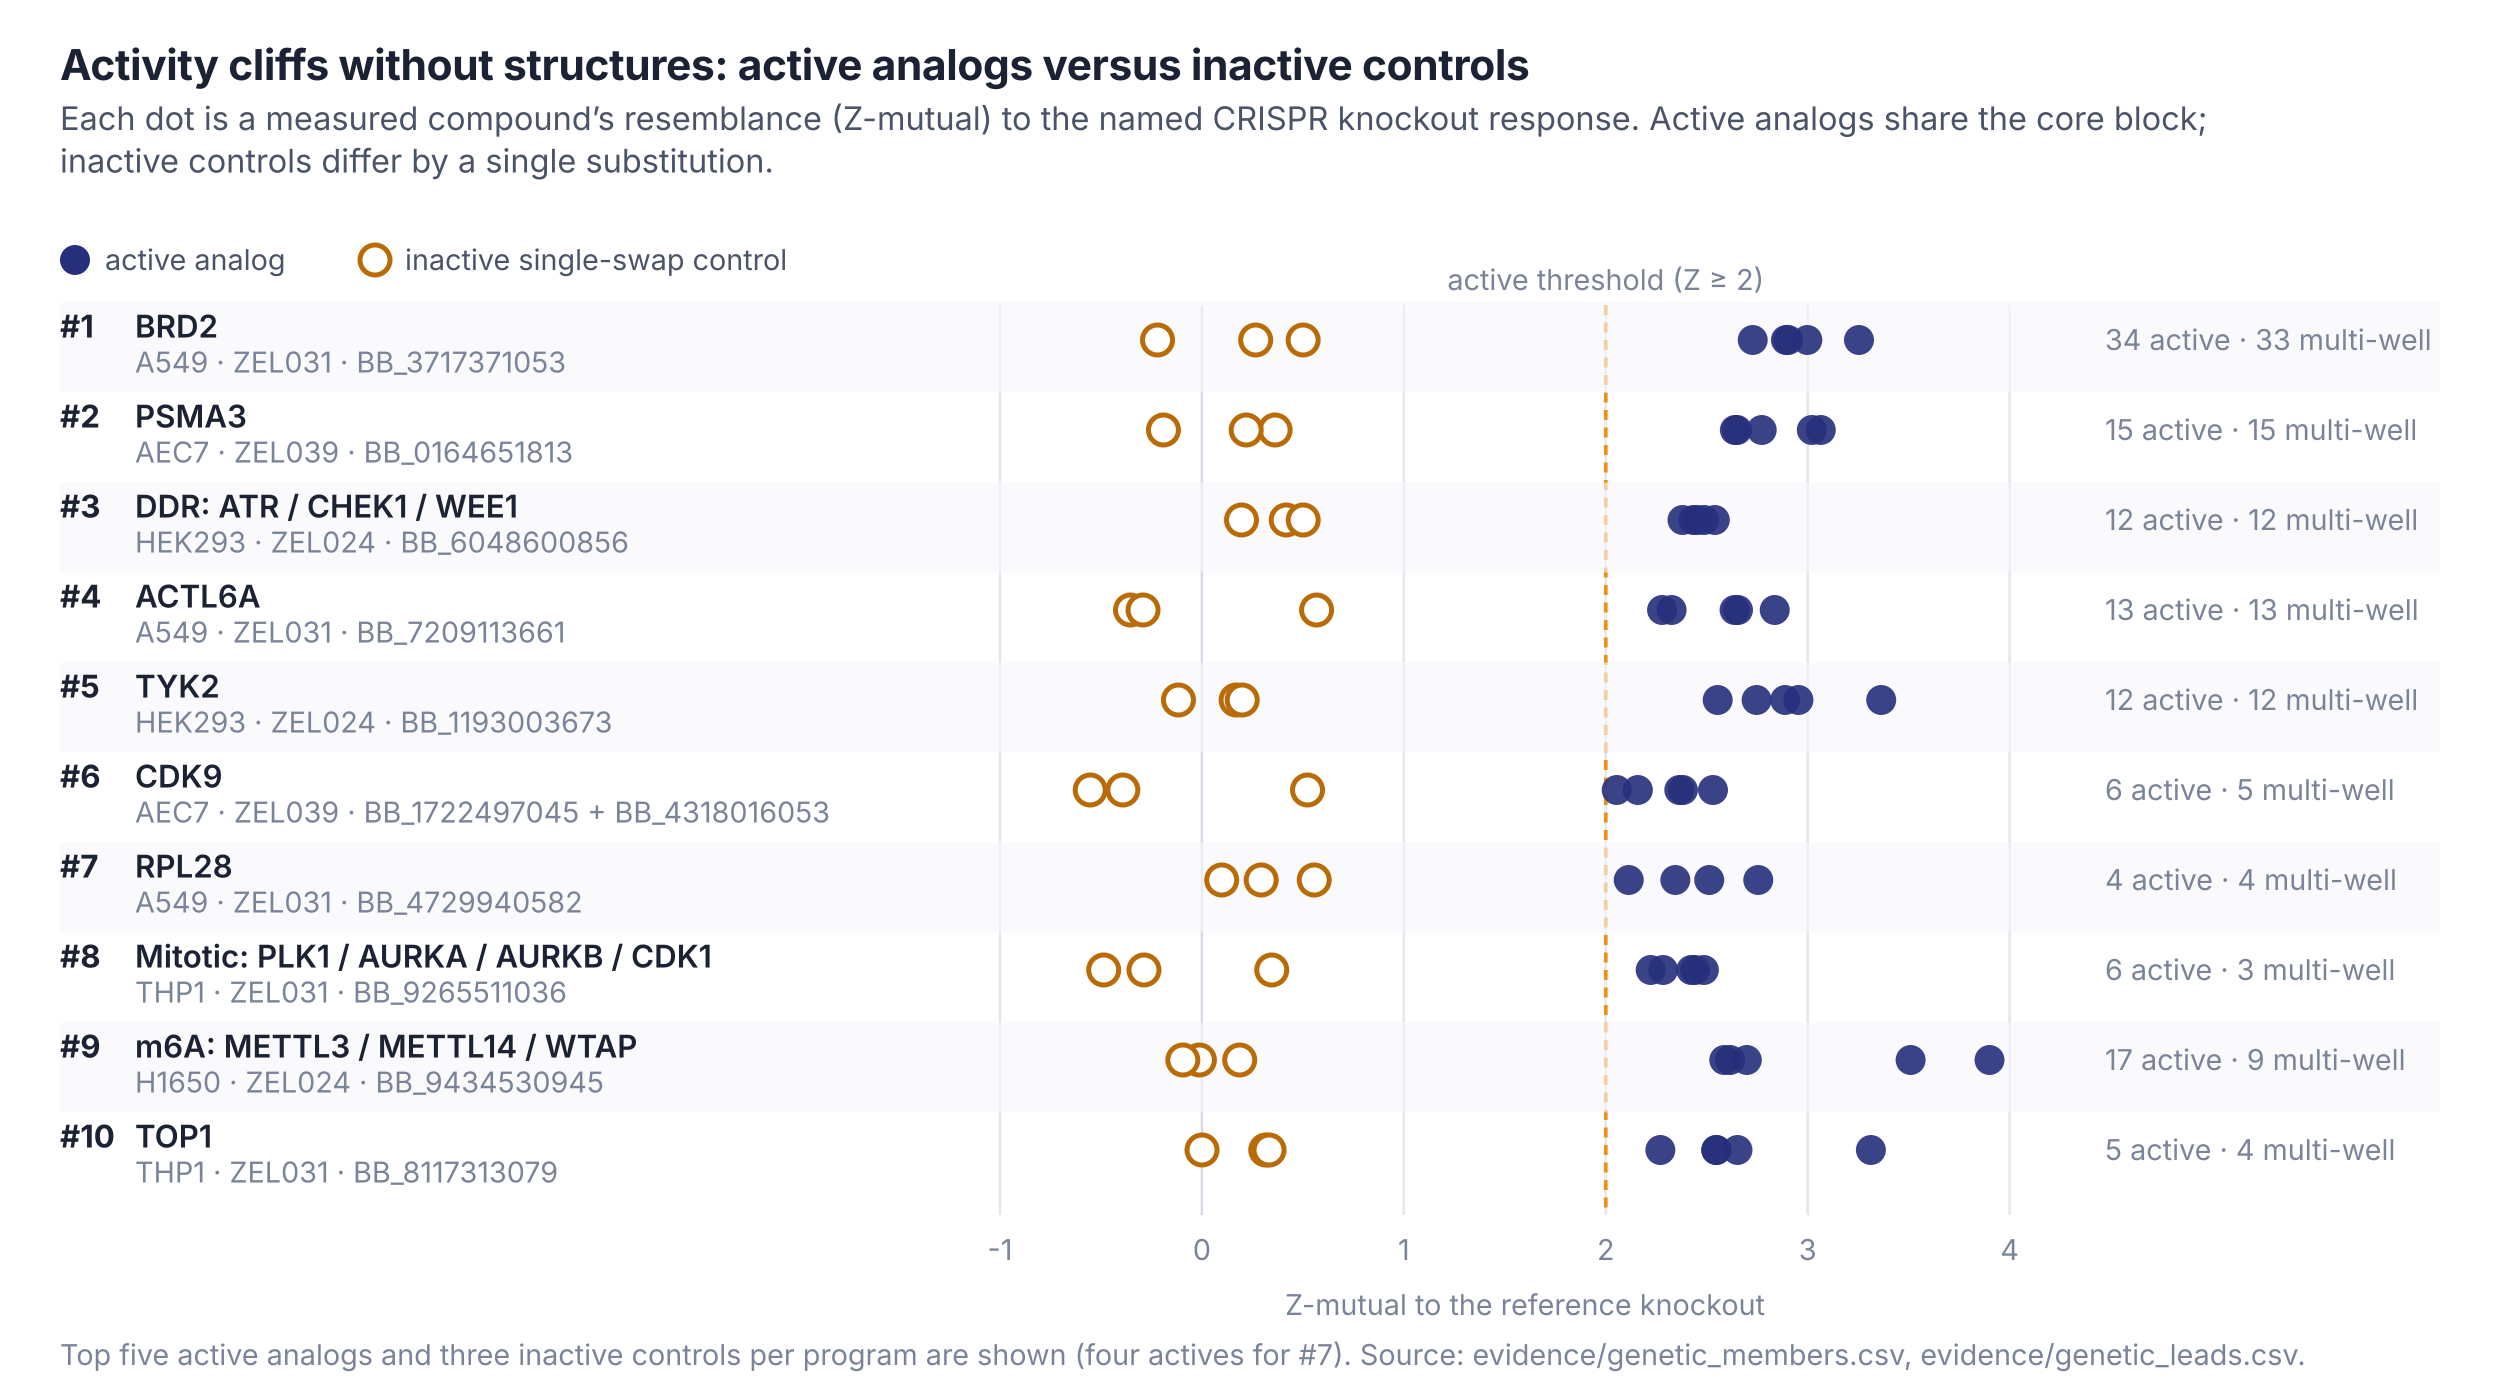
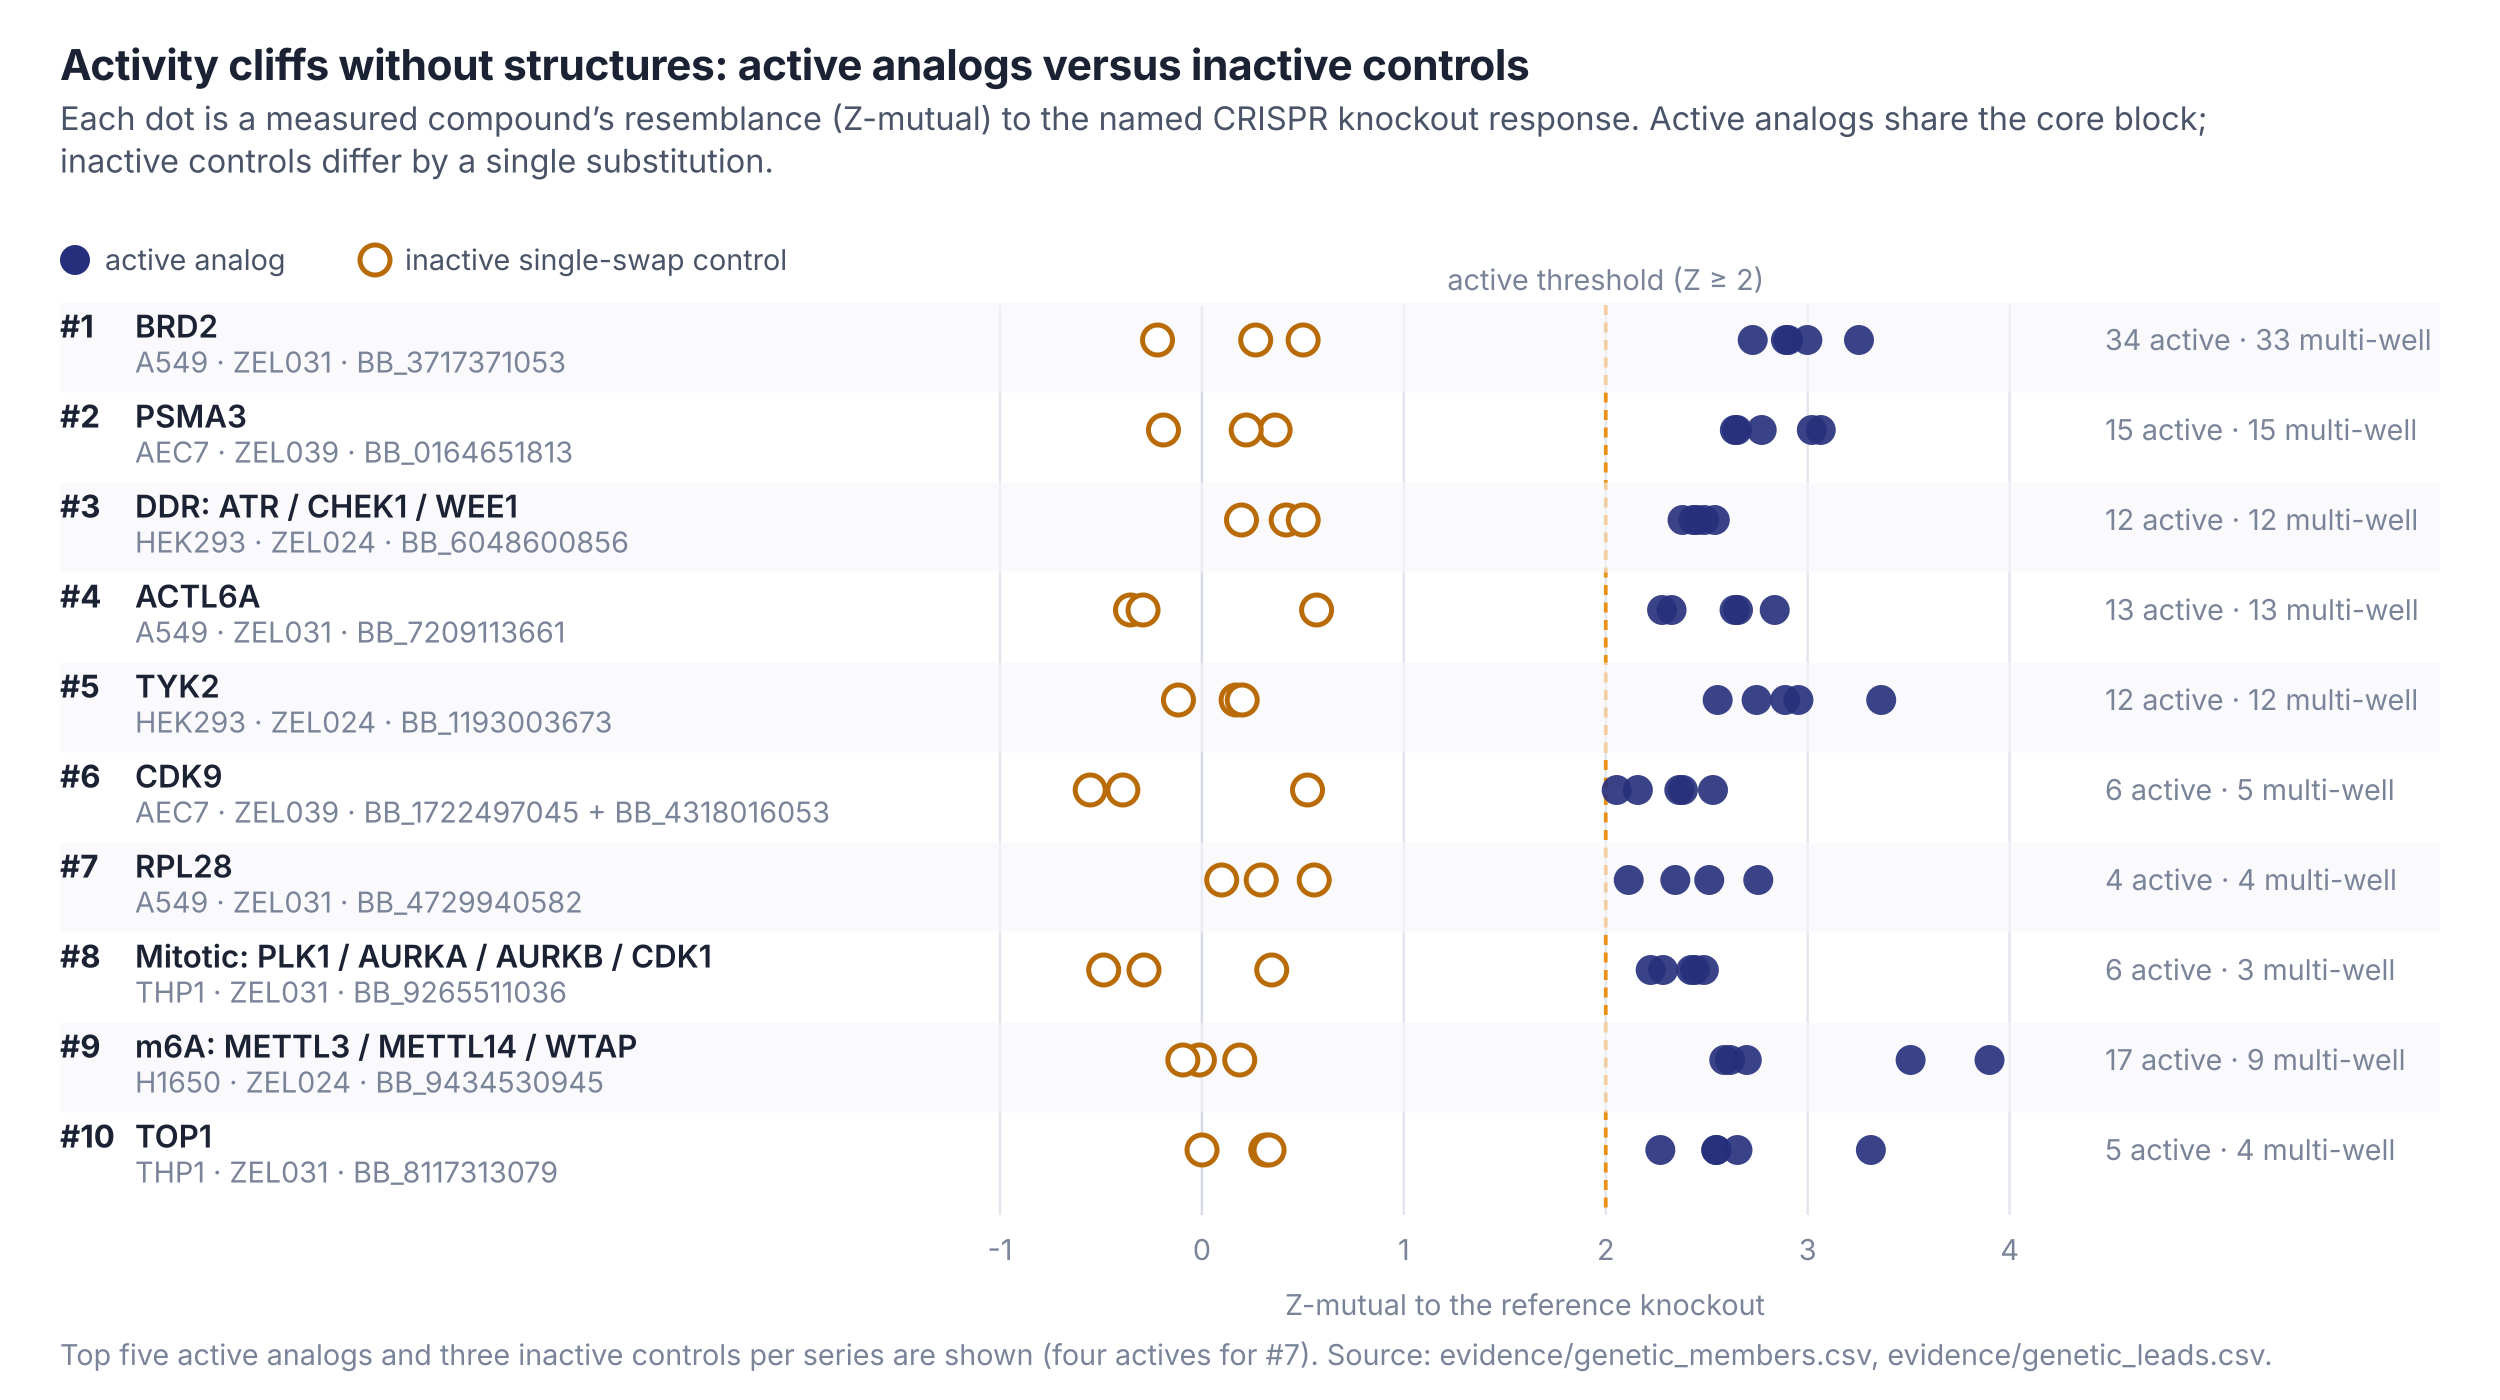
- <svg xmlns="http://www.w3.org/2000/svg" viewBox="0 0 1000 560" width="1000" height="560" role="img" aria-label="Measured active analogs versus inactive single-swap controls for the ten genetic-twin lead programs" font-family="Inter, &quot;Segoe UI&quot;, system-ui, -apple-system, Roboto, Helvetica, Arial, sans-serif">
+ <svg xmlns="http://www.w3.org/2000/svg" viewBox="0 0 1000 560" width="1000" height="560" role="img" aria-label="Measured active analogs versus inactive single-swap controls for the ten highest-ranked genetic-twin series" font-family="Inter, &quot;Segoe UI&quot;, system-ui, -apple-system, Roboto, Helvetica, Arial, sans-serif">
  <style>
  text{fill:#1B2233}
  .t-title{font-size:17px;font-weight:700;fill:#1B2233;letter-spacing:-0.01em}
  .t-sub{font-size:13px;fill:#4A5468}
  .t-panel{font-size:13.5px;font-weight:700;fill:#262F7B}
  .t-lbl{font-size:12.5px;fill:#1B2233}
  .t-lbl2{font-size:11.5px;fill:#4A5468}
  .t-ax{font-size:11.5px;fill:#7A8499}
  .t-num{font-size:12px;font-weight:600;fill:#1B2233;font-variant-numeric:tabular-nums}
  .t-numw{font-size:12px;font-weight:600;fill:#fff;font-variant-numeric:tabular-nums}
  .t-big{font-size:26px;font-weight:800;fill:#262F7B;letter-spacing:-0.02em;font-variant-numeric:tabular-nums}
  .t-note{font-size:11.5px;fill:#7A8499}
  .t-card{font-size:13px;font-weight:700;fill:#262F7B;letter-spacing:0.02em}
  .t-line{font-size:11.8px;fill:#1B2233}
  .t-kick{font-size:10.5px;font-weight:700;fill:#EB9117;letter-spacing:0.12em}
  .grid{stroke:#E3E6EE;stroke-width:1}
  .axis{stroke:#D6DAE4;stroke-width:1}
</style>
  <rect width="1000" height="560" fill="#FFFFFF" />
  <text x="24" y="32" class="t-title">Activity cliffs without structures: active analogs versus inactive controls</text>
  <text x="24" y="52" class="t-sub">
    <tspan x="24" dy="0">Each dot is a measured compound’s resemblance (Z-mutual) to the named CRISPR knockout response. Active analogs share the core block;</tspan>
    <tspan x="24" dy="17">inactive controls differ by a single substitution.</tspan>
  </text>
  <line x1="400" y1="122" x2="400" y2="486" stroke="#E3E6EE" />
  <text x="400" y="504" class="t-ax" text-anchor="middle">-1</text>
  <line x1="480.769" y1="122" x2="480.769" y2="486" stroke="#D6DAE4" />
  <text x="480.769" y="504" class="t-ax" text-anchor="middle">0</text>
  <line x1="561.538" y1="122" x2="561.538" y2="486" stroke="#E3E6EE" />
  <text x="561.538" y="504" class="t-ax" text-anchor="middle">1</text>
  <line x1="642.308" y1="122" x2="642.308" y2="486" stroke="#E3E6EE" />
  <text x="642.308" y="504" class="t-ax" text-anchor="middle">2</text>
  <line x1="723.077" y1="122" x2="723.077" y2="486" stroke="#E3E6EE" />
  <text x="723.077" y="504" class="t-ax" text-anchor="middle">3</text>
  <line x1="803.846" y1="122" x2="803.846" y2="486" stroke="#E3E6EE" />
  <text x="803.846" y="504" class="t-ax" text-anchor="middle">4</text>
  <line x1="642.308" y1="122" x2="642.308" y2="486" stroke="#EB9117" stroke-dasharray="4 3" stroke-width="1.5" />
  <text x="642.308" y="116" class="t-ax" text-anchor="middle" fill="#B86B07">active threshold (Z ≥ 2)</text>
  <text x="610" y="526" class="t-ax" text-anchor="middle">Z-mutual to the reference knockout</text>
  <circle cx="30" cy="104" r="6" fill="#262F7B" />
  <text x="42" y="108" class="t-lbl2">active analog</text>
  <circle cx="150" cy="104" r="6" fill="#FFFFFF" stroke="#B86B07" stroke-width="2" />
  <text x="162" y="108" class="t-lbl2">inactive single-swap control</text>
  <rect x="24" y="121" width="952" height="36" fill="#F6F7FB" opacity="0.6" />
  <text x="24" y="135" class="t-lbl" font-weight="700">#1</text>
  <text x="54" y="135" class="t-lbl" font-weight="600">BRD2</text>
  <text x="54" y="149" class="t-note">A549 · ZEL031 · BB_3717371053</text>
  <circle cx="502.27" cy="136" r="6" fill="#FFFFFF" stroke="#B86B07" stroke-width="2" />
  <circle cx="521.251" cy="136" r="6" fill="#FFFFFF" stroke="#B86B07" stroke-width="2" />
  <circle cx="463.016" cy="136" r="6" fill="#FFFFFF" stroke="#B86B07" stroke-width="2" />
  <circle cx="743.6" cy="136" r="6" fill="#262F7B" opacity="0.9" />
  <circle cx="722.948" cy="136" r="6" fill="#262F7B" opacity="0.9" />
  <circle cx="715.275" cy="136" r="6" fill="#262F7B" opacity="0.9" />
  <circle cx="714.362" cy="136" r="6" fill="#262F7B" opacity="0.9" />
  <circle cx="701.092" cy="136" r="6" fill="#262F7B" opacity="0.9" />
  <text x="842" y="140" class="t-ax">34 active · 33 multi-well</text>
  <text x="24" y="171" class="t-lbl" font-weight="700">#2</text>
  <text x="54" y="171" class="t-lbl" font-weight="600">PSMA3</text>
  <text x="54" y="185" class="t-note">AEC7 · ZEL039 · BB_0164651813</text>
  <circle cx="465.383" cy="172" r="6" fill="#FFFFFF" stroke="#B86B07" stroke-width="2" />
  <circle cx="510.048" cy="172" r="6" fill="#FFFFFF" stroke="#B86B07" stroke-width="2" />
  <circle cx="498.474" cy="172" r="6" fill="#FFFFFF" stroke="#B86B07" stroke-width="2" />
  <circle cx="728.319" cy="172" r="6" fill="#262F7B" opacity="0.9" />
  <circle cx="724.717" cy="172" r="6" fill="#262F7B" opacity="0.9" />
  <circle cx="704.686" cy="172" r="6" fill="#262F7B" opacity="0.9" />
  <circle cx="694.832" cy="172" r="6" fill="#262F7B" opacity="0.9" />
  <circle cx="693.943" cy="172" r="6" fill="#262F7B" opacity="0.9" />
  <text x="842" y="176" class="t-ax">15 active · 15 multi-well</text>
  <rect x="24" y="193" width="952" height="36" fill="#F6F7FB" opacity="0.6" />
  <text x="24" y="207" class="t-lbl" font-weight="700">#3</text>
  <text x="54" y="207" class="t-lbl" font-weight="600">DDR: ATR / CHEK1 / WEE1</text>
  <text x="54" y="221" class="t-note">HEK293 · ZEL024 · BB_6048600856</text>
  <circle cx="514.466" cy="208" r="6" fill="#FFFFFF" stroke="#B86B07" stroke-width="2" />
  <circle cx="521.283" cy="208" r="6" fill="#FFFFFF" stroke="#B86B07" stroke-width="2" />
  <circle cx="496.6" cy="208" r="6" fill="#FFFFFF" stroke="#B86B07" stroke-width="2" />
  <circle cx="685.923" cy="208" r="6" fill="#262F7B" opacity="0.9" />
  <circle cx="681.731" cy="208" r="6" fill="#262F7B" opacity="0.9" />
  <circle cx="678.856" cy="208" r="6" fill="#262F7B" opacity="0.9" />
  <circle cx="677.321" cy="208" r="6" fill="#262F7B" opacity="0.9" />
  <circle cx="673.016" cy="208" r="6" fill="#262F7B" opacity="0.9" />
  <text x="842" y="212" class="t-ax">12 active · 12 multi-well</text>
  <text x="24" y="243" class="t-lbl" font-weight="700">#4</text>
  <text x="54" y="243" class="t-lbl" font-weight="600">ACTL6A</text>
  <text x="54" y="257" class="t-note">A549 · ZEL031 · BB_7209113661</text>
  <circle cx="452.193" cy="244" r="6" fill="#FFFFFF" stroke="#B86B07" stroke-width="2" />
  <circle cx="526.638" cy="244" r="6" fill="#FFFFFF" stroke="#B86B07" stroke-width="2" />
  <circle cx="457.217" cy="244" r="6" fill="#FFFFFF" stroke="#B86B07" stroke-width="2" />
  <circle cx="709.887" cy="244" r="6" fill="#262F7B" opacity="0.9" />
  <circle cx="695.195" cy="244" r="6" fill="#262F7B" opacity="0.9" />
  <circle cx="693.83" cy="244" r="6" fill="#262F7B" opacity="0.9" />
  <circle cx="668.638" cy="244" r="6" fill="#262F7B" opacity="0.9" />
  <circle cx="664.826" cy="244" r="6" fill="#262F7B" opacity="0.9" />
  <text x="842" y="248" class="t-ax">13 active · 13 multi-well</text>
  <rect x="24" y="265" width="952" height="36" fill="#F6F7FB" opacity="0.6" />
  <text x="24" y="279" class="t-lbl" font-weight="700">#5</text>
  <text x="54" y="279" class="t-lbl" font-weight="600">TYK2</text>
  <text x="54" y="293" class="t-note">HEK293 · ZEL024 · BB_1193003673</text>
  <circle cx="471.376" cy="280" r="6" fill="#FFFFFF" stroke="#B86B07" stroke-width="2" />
  <circle cx="494.443" cy="280" r="6" fill="#FFFFFF" stroke="#B86B07" stroke-width="2" />
  <circle cx="496.883" cy="280" r="6" fill="#FFFFFF" stroke="#B86B07" stroke-width="2" />
  <circle cx="752.485" cy="280" r="6" fill="#262F7B" opacity="0.9" />
  <circle cx="719.378" cy="280" r="6" fill="#262F7B" opacity="0.9" />
  <circle cx="714.079" cy="280" r="6" fill="#262F7B" opacity="0.9" />
  <circle cx="702.642" cy="280" r="6" fill="#262F7B" opacity="0.9" />
  <circle cx="687.07" cy="280" r="6" fill="#262F7B" opacity="0.9" />
  <text x="842" y="284" class="t-ax">12 active · 12 multi-well</text>
  <text x="24" y="315" class="t-lbl" font-weight="700">#6</text>
  <text x="54" y="315" class="t-lbl" font-weight="600">CDK9</text>
  <text x="54" y="329" class="t-note">AEC7 · ZEL039 · BB_1722497045 + BB_4318016053</text>
  <circle cx="449.14" cy="316" r="6" fill="#FFFFFF" stroke="#B86B07" stroke-width="2" />
  <circle cx="436.088" cy="316" r="6" fill="#FFFFFF" stroke="#B86B07" stroke-width="2" />
  <circle cx="523.003" cy="316" r="6" fill="#FFFFFF" stroke="#B86B07" stroke-width="2" />
  <circle cx="685.196" cy="316" r="6" fill="#262F7B" opacity="0.9" />
  <circle cx="673.178" cy="316" r="6" fill="#262F7B" opacity="0.9" />
  <circle cx="671.724" cy="316" r="6" fill="#262F7B" opacity="0.9" />
  <circle cx="655.15" cy="316" r="6" fill="#262F7B" opacity="0.9" />
  <circle cx="646.677" cy="316" r="6" fill="#262F7B" opacity="0.9" />
  <text x="842" y="320" class="t-ax">6 active · 5 multi-well</text>
  <rect x="24" y="337" width="952" height="36" fill="#F6F7FB" opacity="0.6" />
  <text x="24" y="351" class="t-lbl" font-weight="700">#7</text>
  <text x="54" y="351" class="t-lbl" font-weight="600">RPL28</text>
  <text x="54" y="365" class="t-note">A549 · ZEL031 · BB_4729940582</text>
  <circle cx="525.685" cy="352" r="6" fill="#FFFFFF" stroke="#B86B07" stroke-width="2" />
  <circle cx="504.483" cy="352" r="6" fill="#FFFFFF" stroke="#B86B07" stroke-width="2" />
  <circle cx="488.685" cy="352" r="6" fill="#FFFFFF" stroke="#B86B07" stroke-width="2" />
  <circle cx="703.305" cy="352" r="6" fill="#262F7B" opacity="0.9" />
  <circle cx="683.694" cy="352" r="6" fill="#262F7B" opacity="0.9" />
  <circle cx="670.133" cy="352" r="6" fill="#262F7B" opacity="0.9" />
  <circle cx="651.491" cy="352" r="6" fill="#262F7B" opacity="0.9" />
  <text x="842" y="356" class="t-ax">4 active · 4 multi-well</text>
  <text x="24" y="387" class="t-lbl" font-weight="700">#8</text>
  <text x="54" y="387" class="t-lbl" font-weight="600">Mitotic: PLK1 / AURKA / AURKB / CDK1</text>
  <text x="54" y="401" class="t-note">THP1 · ZEL031 · BB_9265511036</text>
  <circle cx="457.597" cy="388" r="6" fill="#FFFFFF" stroke="#B86B07" stroke-width="2" />
  <circle cx="508.699" cy="388" r="6" fill="#FFFFFF" stroke="#B86B07" stroke-width="2" />
  <circle cx="441.475" cy="388" r="6" fill="#FFFFFF" stroke="#B86B07" stroke-width="2" />
  <circle cx="681.553" cy="388" r="6" fill="#262F7B" opacity="0.9" />
  <circle cx="678.008" cy="388" r="6" fill="#262F7B" opacity="0.9" />
  <circle cx="676.489" cy="388" r="6" fill="#262F7B" opacity="0.9" />
  <circle cx="665.246" cy="388" r="6" fill="#262F7B" opacity="0.9" />
  <circle cx="660.279" cy="388" r="6" fill="#262F7B" opacity="0.9" />
  <text x="842" y="392" class="t-ax">6 active · 3 multi-well</text>
  <rect x="24" y="409" width="952" height="36" fill="#F6F7FB" opacity="0.6" />
  <text x="24" y="423" class="t-lbl" font-weight="700">#9</text>
  <text x="54" y="423" class="t-lbl" font-weight="600">m6A: METTL3 / METTL14 / WTAP</text>
  <text x="54" y="437" class="t-note">H1650 · ZEL024 · BB_9434530945</text>
  <circle cx="495.881" cy="424" r="6" fill="#FFFFFF" stroke="#B86B07" stroke-width="2" />
  <circle cx="479.76" cy="424" r="6" fill="#FFFFFF" stroke="#B86B07" stroke-width="2" />
  <circle cx="473.137" cy="424" r="6" fill="#FFFFFF" stroke="#B86B07" stroke-width="2" />
  <circle cx="795.81" cy="424" r="6" fill="#262F7B" opacity="0.9" />
  <circle cx="764.245" cy="424" r="6" fill="#262F7B" opacity="0.9" />
  <circle cx="698.717" cy="424" r="6" fill="#262F7B" opacity="0.9" />
  <circle cx="692.053" cy="424" r="6" fill="#262F7B" opacity="0.9" />
  <circle cx="689.711" cy="424" r="6" fill="#262F7B" opacity="0.9" />
  <text x="842" y="428" class="t-ax">17 active · 9 multi-well</text>
  <text x="24" y="459" class="t-lbl" font-weight="700">#10</text>
  <text x="54" y="459" class="t-lbl" font-weight="600">TOP1</text>
  <text x="54" y="473" class="t-note">THP1 · ZEL031 · BB_8117313079</text>
  <circle cx="506.3" cy="460" r="6" fill="#FFFFFF" stroke="#B86B07" stroke-width="2" />
  <circle cx="480.81" cy="460" r="6" fill="#FFFFFF" stroke="#B86B07" stroke-width="2" />
  <circle cx="507.625" cy="460" r="6" fill="#FFFFFF" stroke="#B86B07" stroke-width="2" />
  <circle cx="748.358" cy="460" r="6" fill="#262F7B" opacity="0.9" />
  <circle cx="694.993" cy="460" r="6" fill="#262F7B" opacity="0.9" />
  <circle cx="686.521" cy="460" r="6" fill="#262F7B" opacity="0.9" />
  <circle cx="686.505" cy="460" r="6" fill="#262F7B" opacity="0.9" />
  <circle cx="664.14" cy="460" r="6" fill="#262F7B" opacity="0.9" />
  <text x="842" y="464" class="t-ax">5 active · 4 multi-well</text>
-   <text x="24" y="546" class="t-note">Top five active analogs and three inactive controls per program are shown (four actives for #7). Source: evidence/genetic_members.csv, evidence/genetic_leads.csv.</text>
+   <text x="24" y="546" class="t-note">Top five active analogs and three inactive controls per series are shown (four actives for #7). Source: evidence/genetic_members.csv, evidence/genetic_leads.csv.</text>
</svg>
